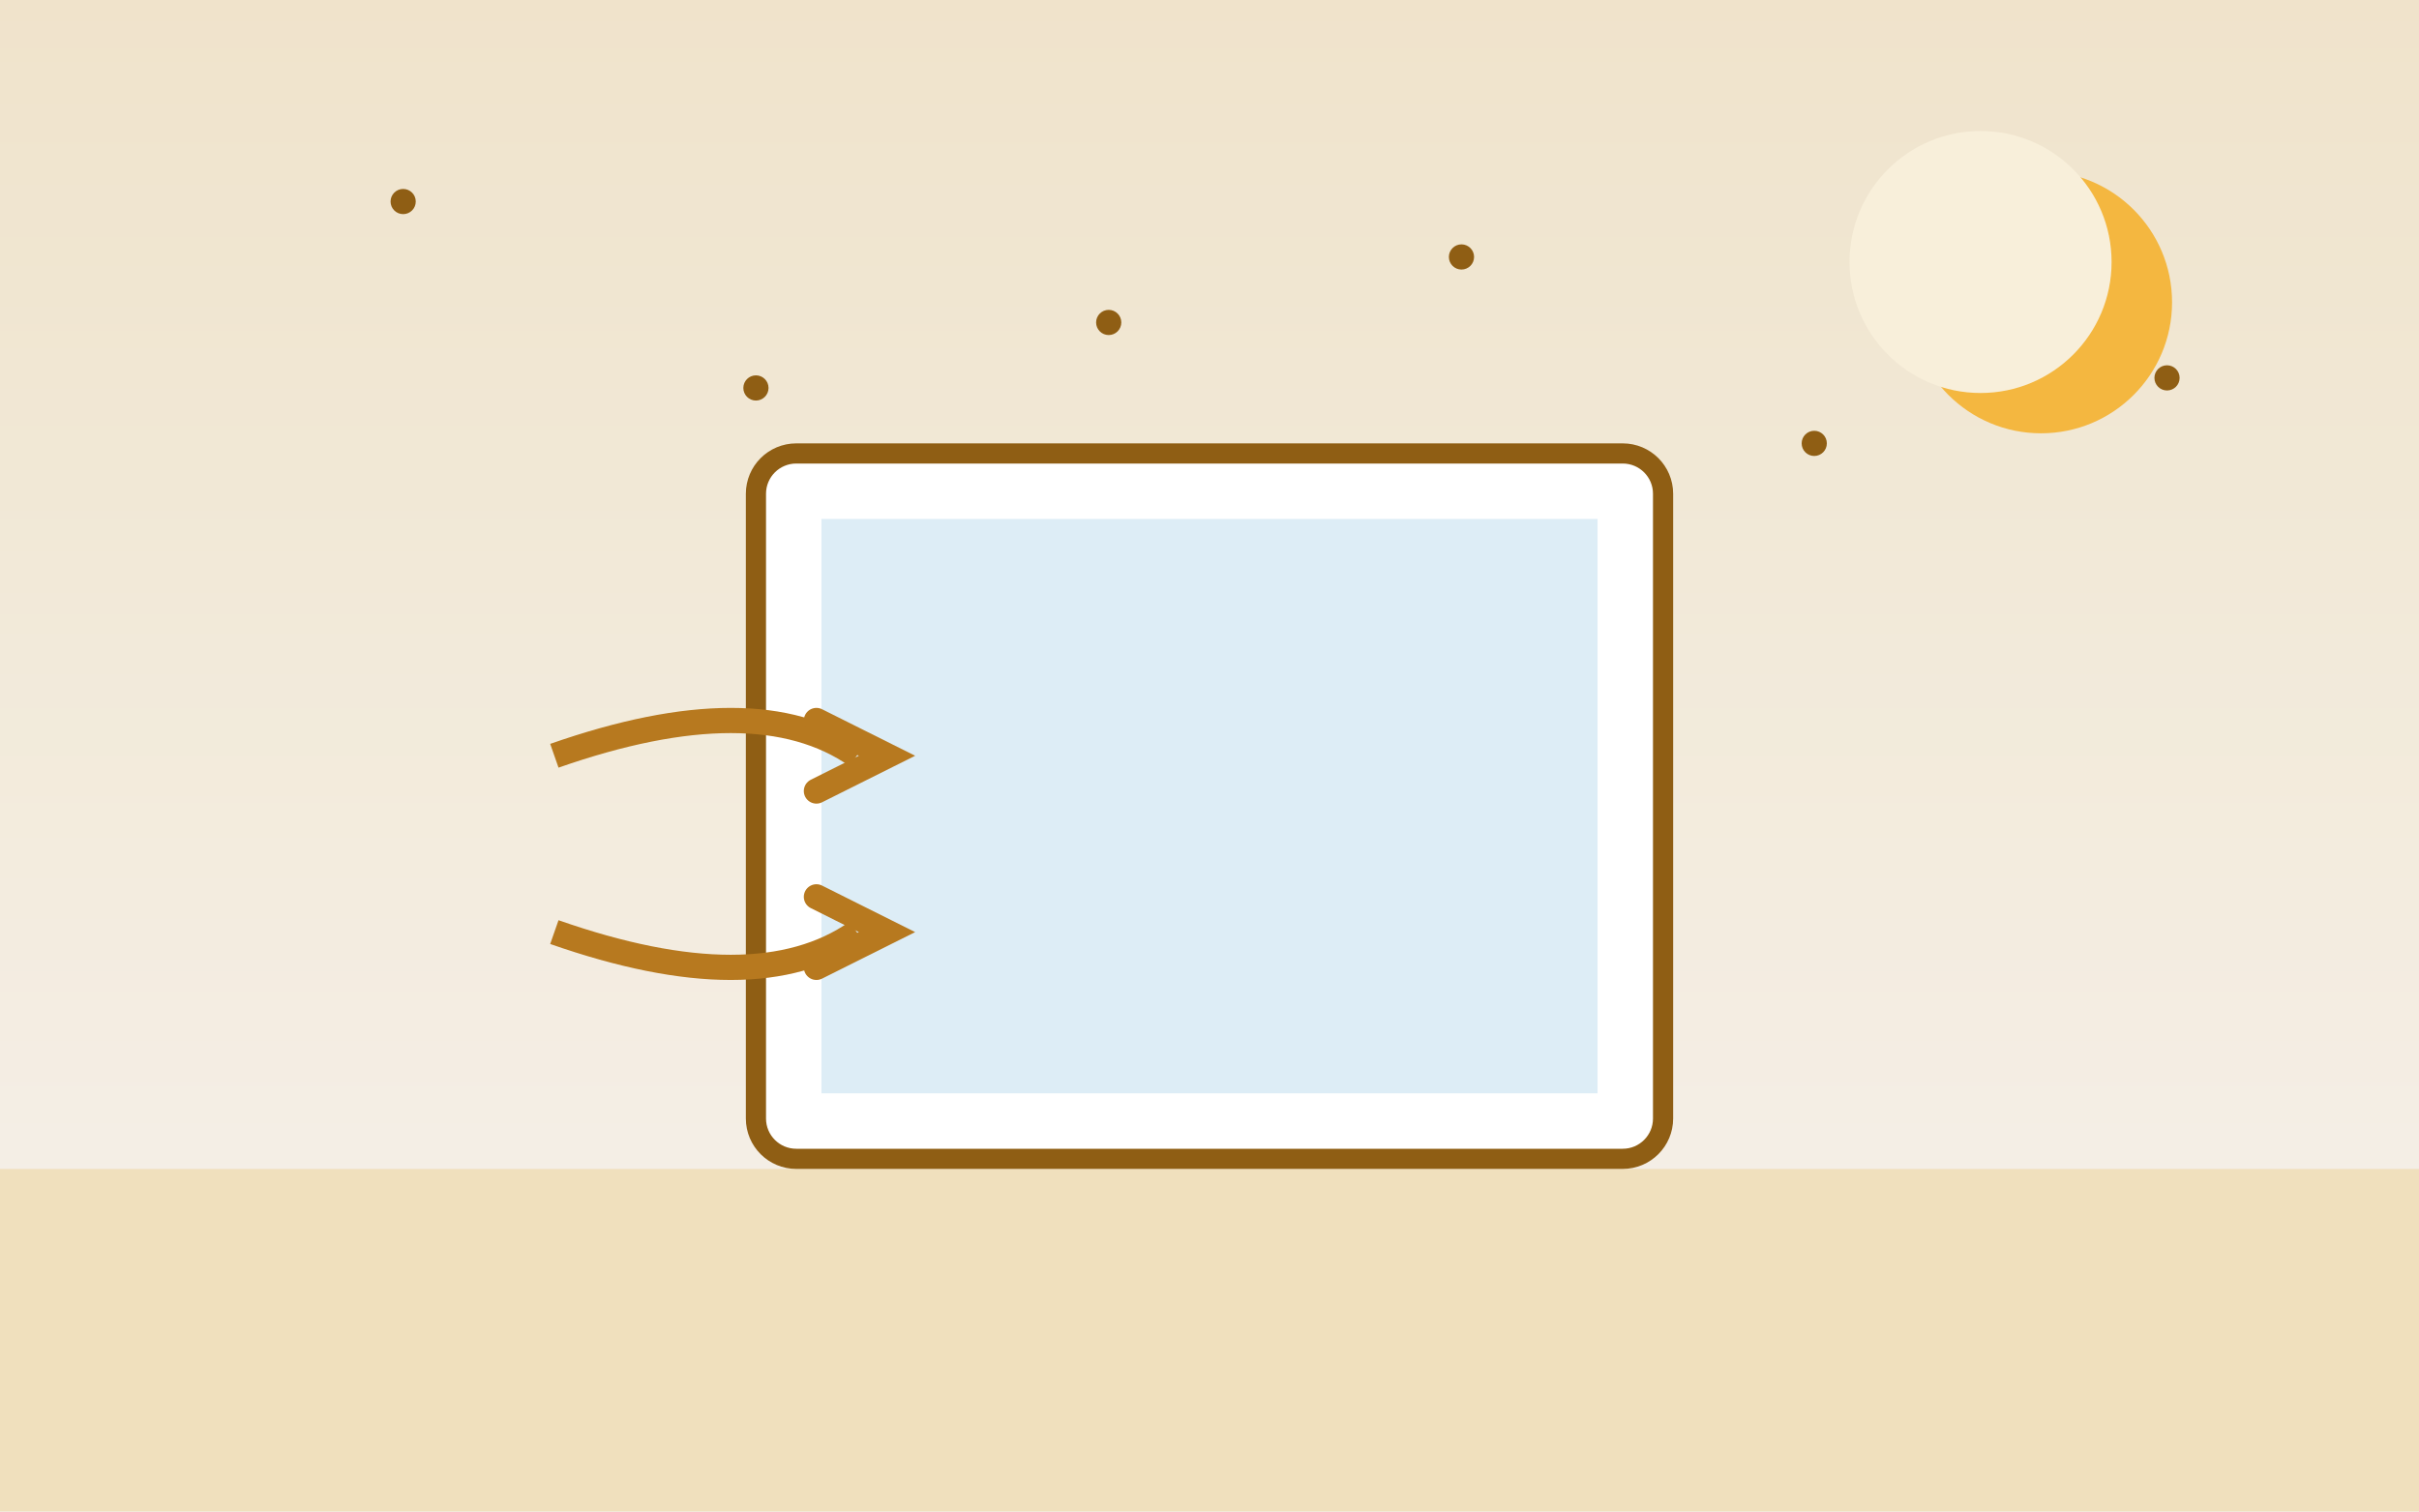
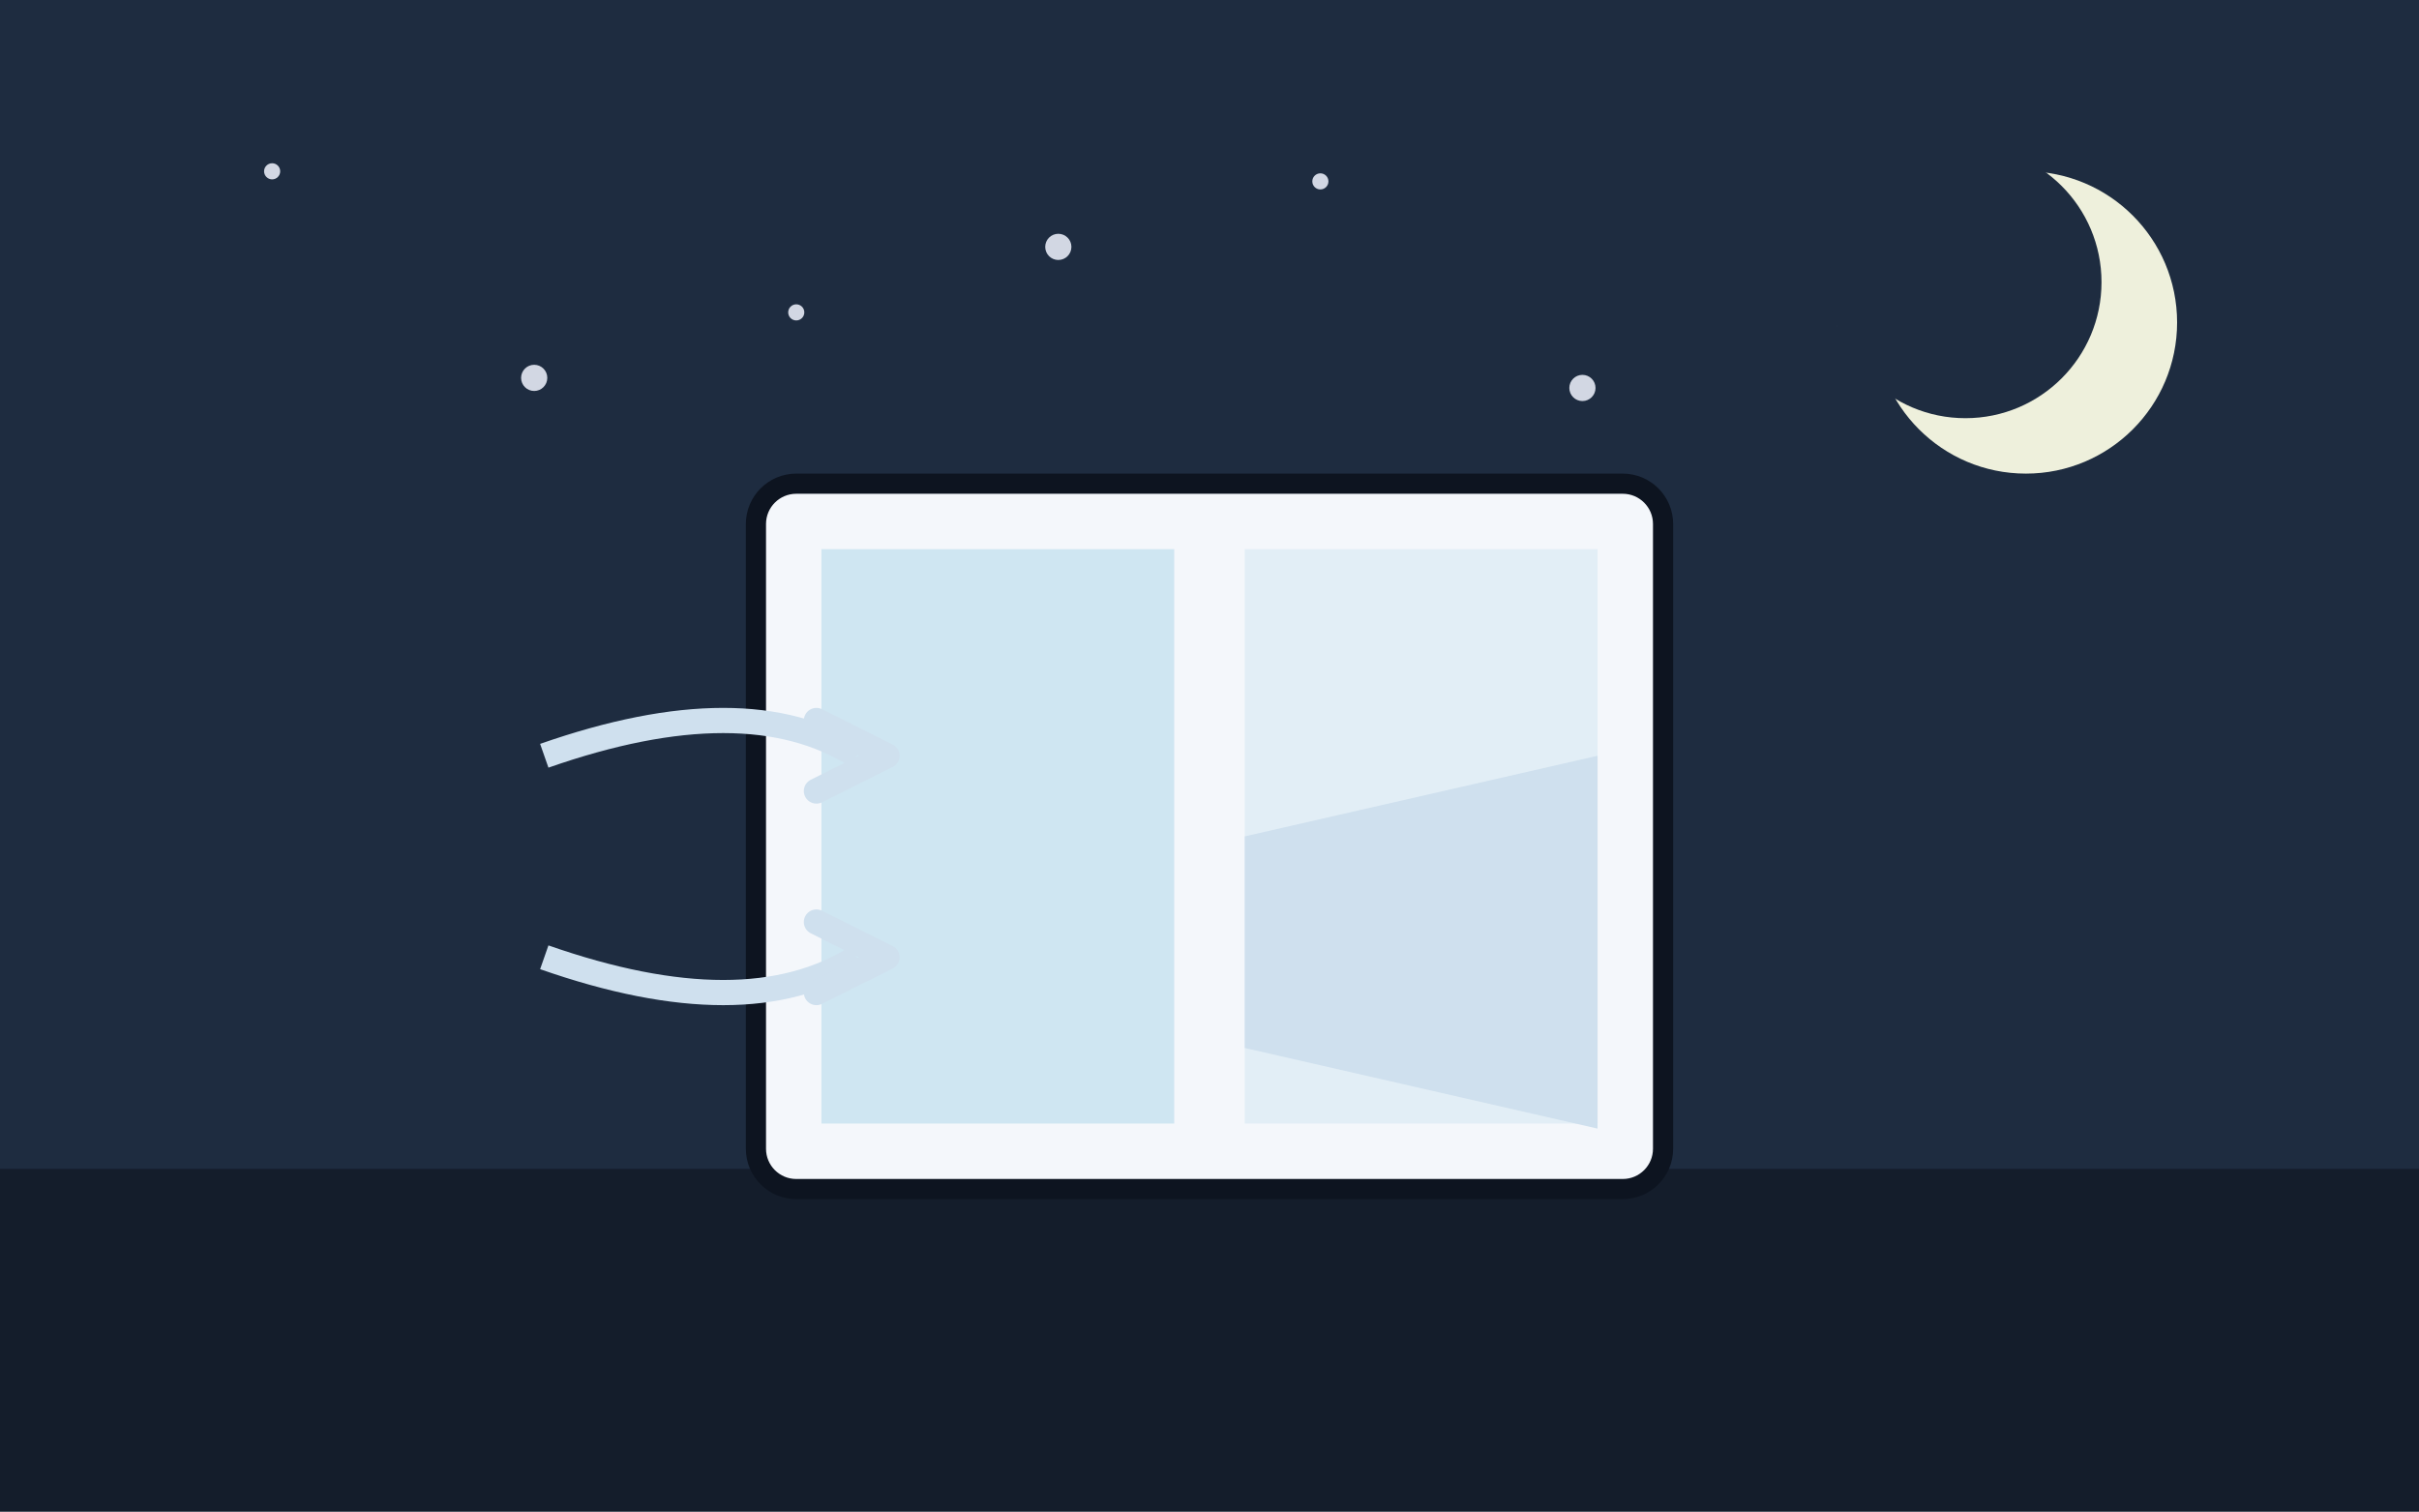
<svg xmlns="http://www.w3.org/2000/svg" viewBox="0 0 480 300" fill="none">
  <defs>
    <linearGradient id="sky" x1="0" y1="0" x2="0" y2="1">
      <stop offset="0" stop-color="#f8efda" />
      <stop offset="1" stop-color="#ffffff" />
    </linearGradient>
  </defs>
  <rect width="480" height="300" fill="url(#sky)" />
-   <rect width="480" height="300" fill="#8f5e14" opacity=".08" />
-   <circle cx="405" cy="60" r="26" fill="#f4b740" />
-   <circle cx="393" cy="52" r="26" fill="#f8efda" />
-   <circle cx="80" cy="40" r="2.5" fill="#8f5e14" />
-   <circle cx="150" cy="77" r="2.5" fill="#8f5e14" />
-   <circle cx="220" cy="64" r="2.5" fill="#8f5e14" />
-   <circle cx="290" cy="51" r="2.5" fill="#8f5e14" />
-   <circle cx="360" cy="88" r="2.5" fill="#8f5e14" />
-   <circle cx="430" cy="75" r="2.5" fill="#8f5e14" />
-   <rect x="0" y="232" width="480" height="68" fill="#f0e0bd" />
-   <rect x="150" y="90" width="180" height="140" rx="8" fill="#ffffff" stroke="#8f5e14" stroke-width="4" />
-   <rect x="163" y="103" width="154" height="114" fill="#cfe6f2" opacity=".7" />
-   <path d="M110 150 q40 -14 60 0" stroke="#b7791f" stroke-width="5" fill="none" />
-   <path d="M162 143 l14 7 l-14 7" fill="none" stroke="#b7791f" stroke-width="5" stroke-linecap="round" />
-   <path d="M110 185 q40 14 60 0" stroke="#b7791f" stroke-width="5" fill="none" />
-   <path d="M162 178 l14 7 l-14 7" fill="none" stroke="#b7791f" stroke-width="5" stroke-linecap="round" />
+   <rect width="480" height="300" fill="#1e2c40" />
+   <rect x="0" y="232" width="480" height="68" fill="#141d2b" />
+   <circle cx="54" cy="34" r="1.6" fill="#f2f5ff" opacity=".85" />
+   <circle cx="106" cy="75" r="2.6" fill="#f2f5ff" opacity=".85" />
+   <circle cx="158" cy="62" r="1.6" fill="#f2f5ff" opacity=".85" />
+   <circle cx="210" cy="49" r="2.6" fill="#f2f5ff" opacity=".85" />
+   <circle cx="262" cy="36" r="1.6" fill="#f2f5ff" opacity=".85" />
+   <circle cx="314" cy="77" r="2.6" fill="#f2f5ff" opacity=".85" />
+   <circle cx="366" cy="64" r="1.6" fill="#f2f5ff" opacity=".85" />
+   <circle cx="418" cy="51" r="2.6" fill="#f2f5ff" opacity=".85" />
+   <circle cx="402" cy="64" r="30" fill="#eef0dc" />
+   <circle cx="390" cy="56" r="27" fill="#1e2c40" />
+   <rect x="150" y="96" width="180" height="140" rx="8" fill="#f4f7fb" stroke="#0d1420" stroke-width="4" />
+   <rect x="163" y="109" width="70" height="114" fill="#cfe6f2" />
+   <rect x="247" y="109" width="70" height="114" fill="#cfe6f2" opacity=".5" />
+   <path d="M247 166 l70 -16 l0 74 l-70 -16z" fill="#cfe0ee" />
+   <path d="M108 150 q40 -14 62 0" stroke="#cfe0ee" stroke-width="5" fill="none" />
+   <path d="M162 143 l14 7 l-14 7" fill="none" stroke="#cfe0ee" stroke-width="5" stroke-linecap="round" stroke-linejoin="round" />
+   <path d="M108 190 q40 14 62 0" stroke="#cfe0ee" stroke-width="5" fill="none" />
+   <path d="M162 183 l14 7 l-14 7" fill="none" stroke="#cfe0ee" stroke-width="5" stroke-linecap="round" stroke-linejoin="round" />
</svg>
